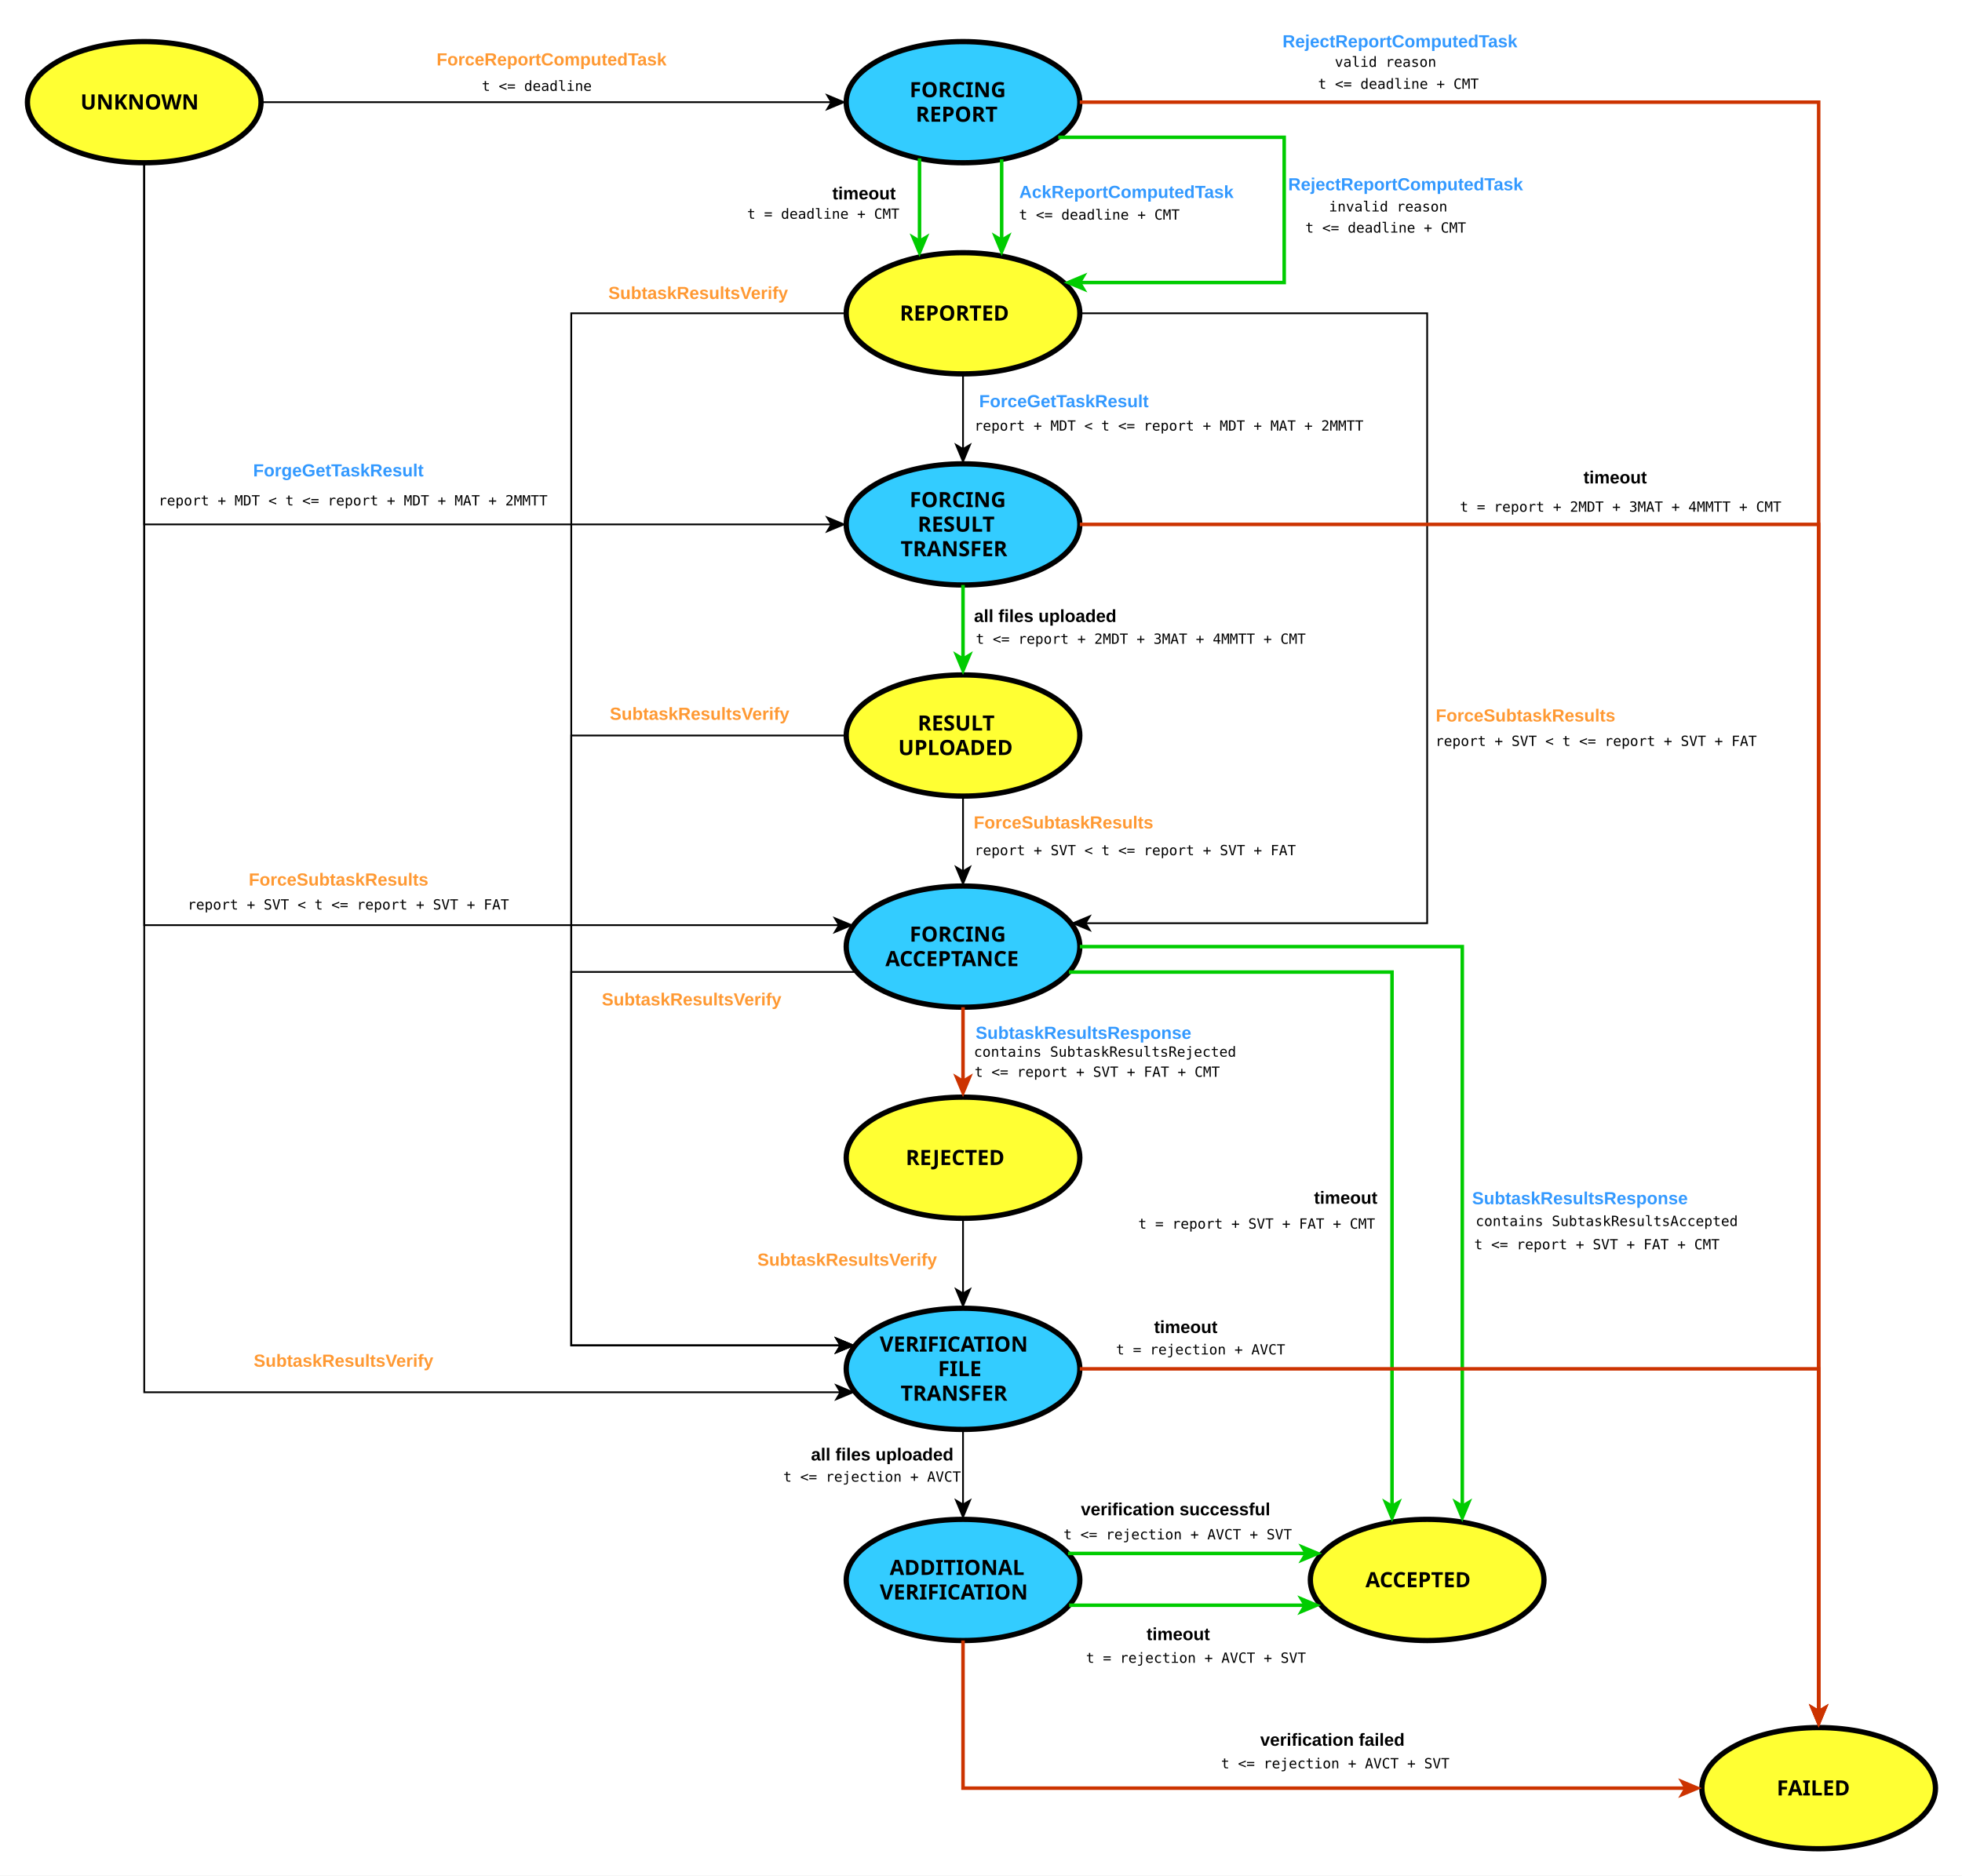
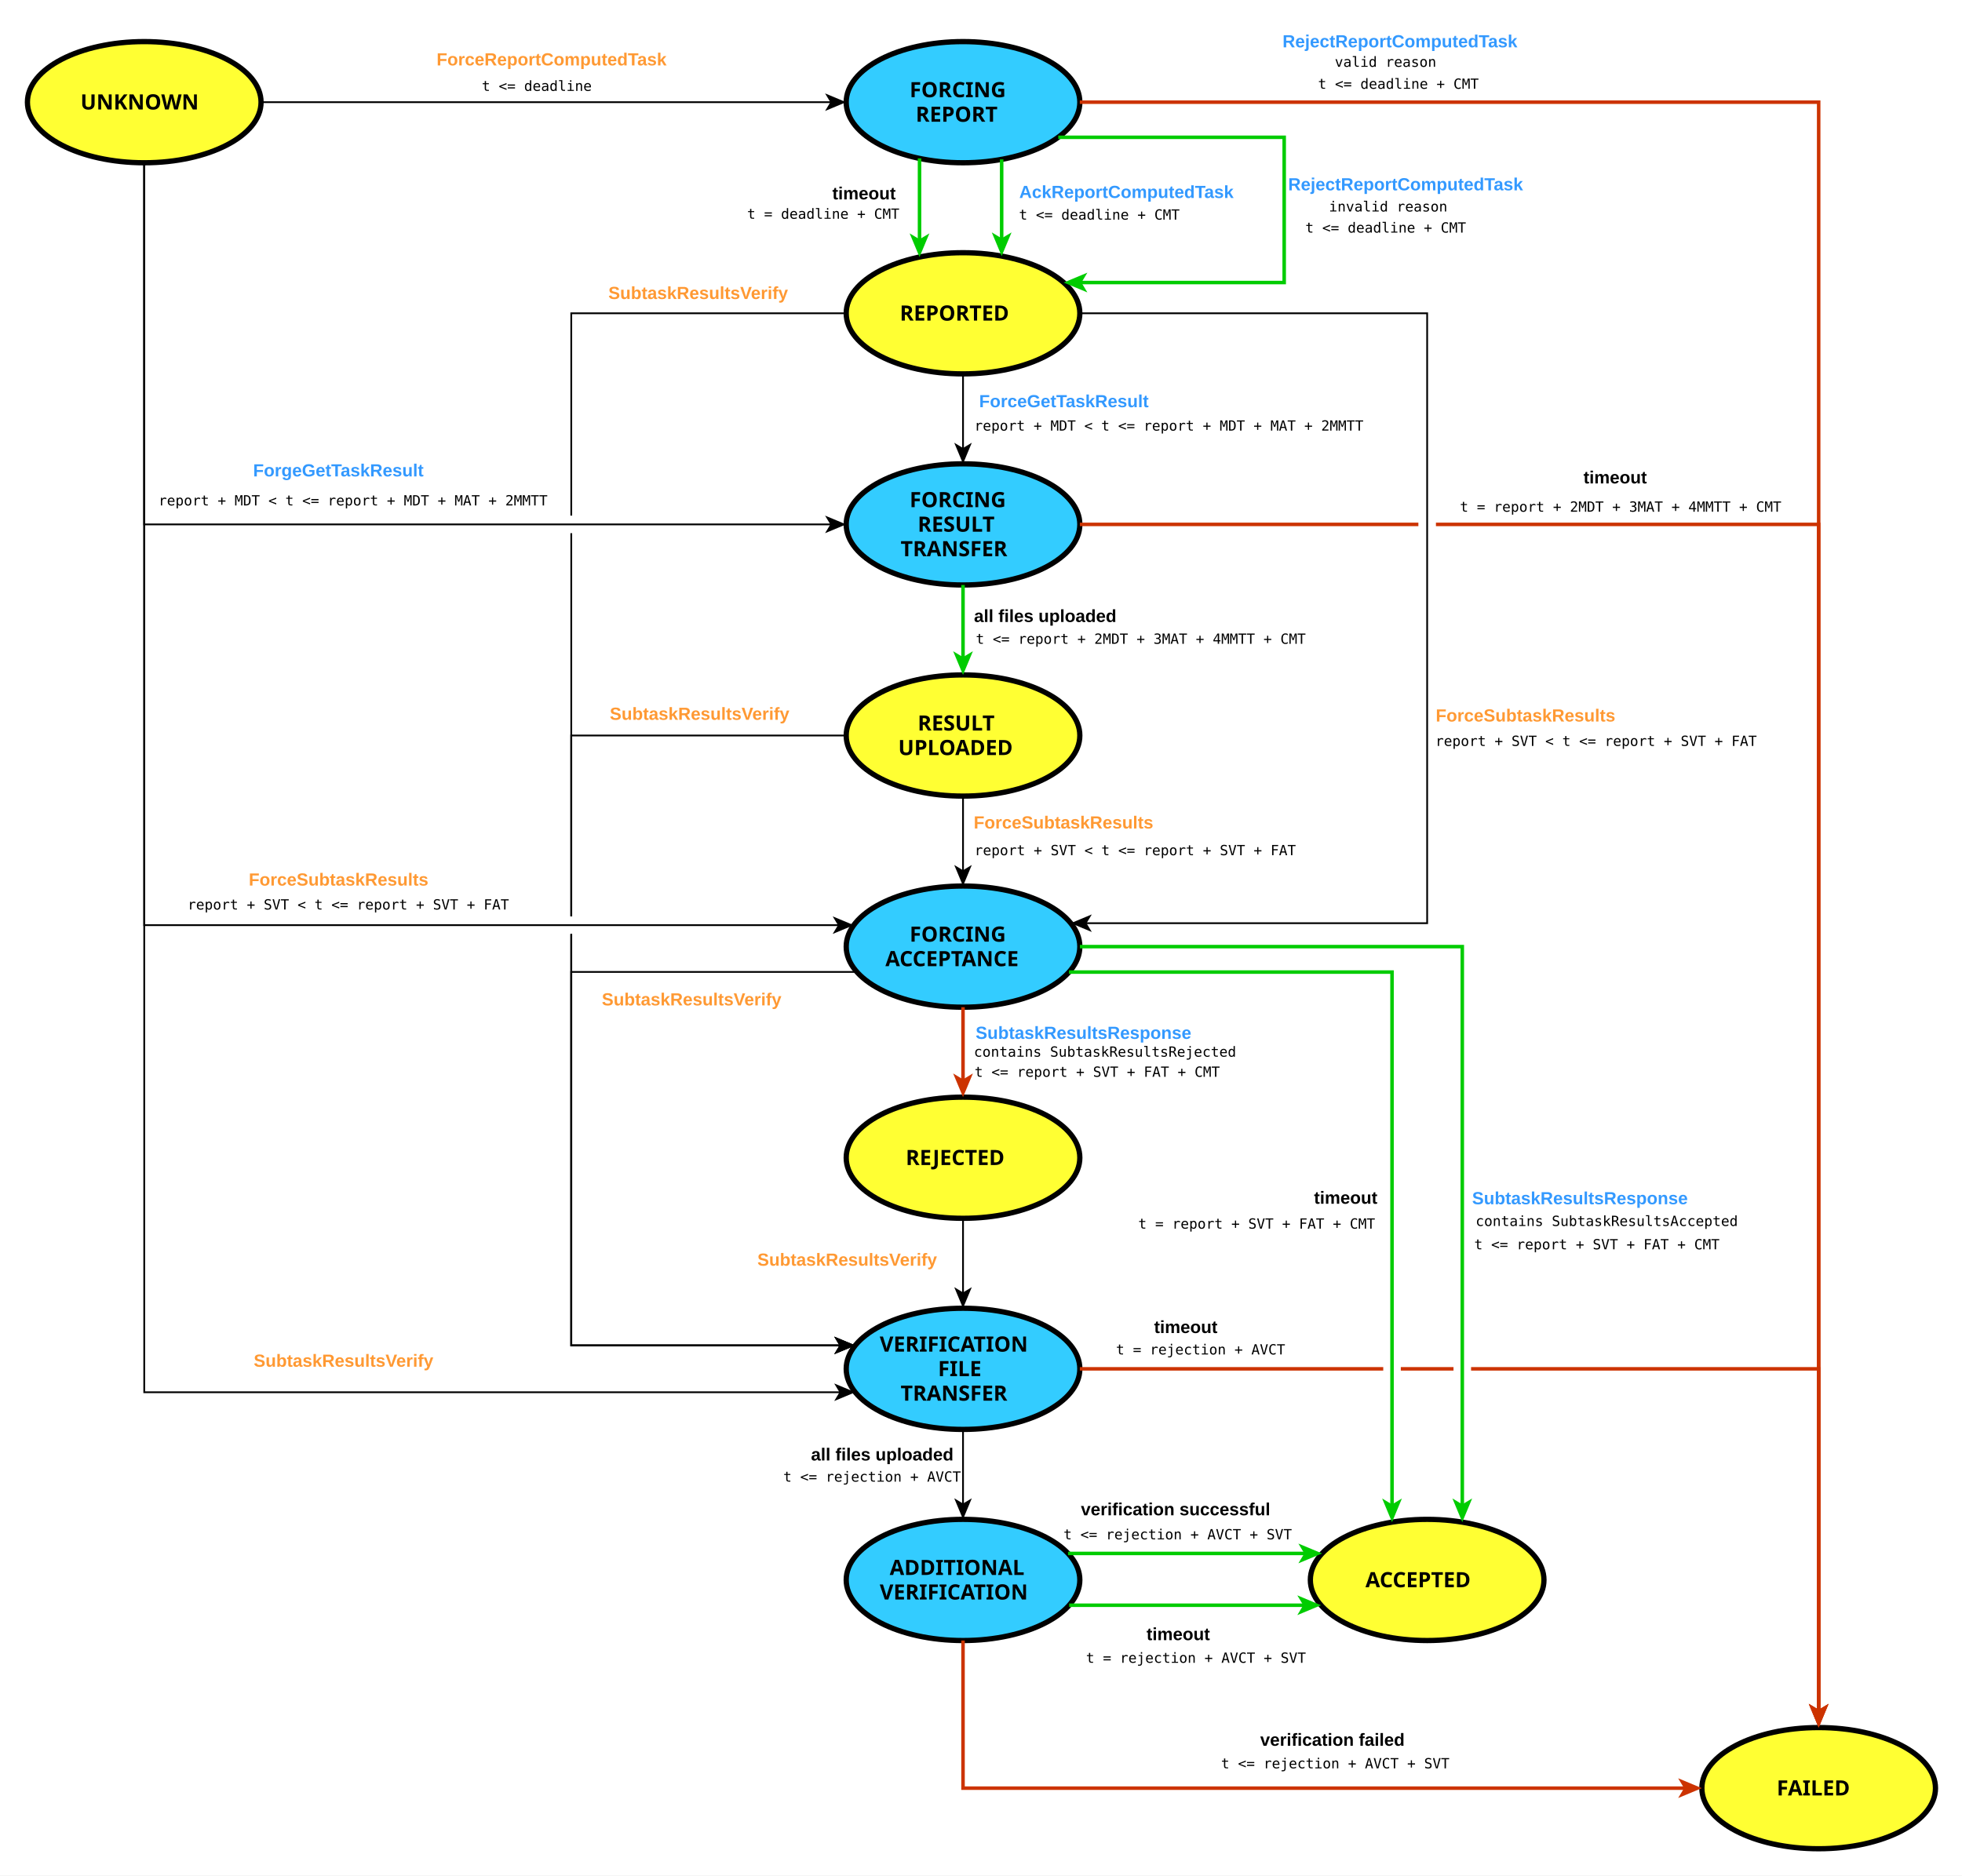
<svg xmlns="http://www.w3.org/2000/svg" fill-opacity="1" color-rendering="auto" color-interpolation="auto" text-rendering="auto" stroke="black" stroke-linecap="square" width="1117" stroke-miterlimit="10" shape-rendering="auto" stroke-opacity="1" fill="black" stroke-dasharray="none" font-weight="normal" stroke-width="1" height="1068" font-family="'Dialog'" font-style="normal" stroke-linejoin="miter" font-size="12px" stroke-dashoffset="0" image-rendering="auto">
  <defs id="genericDefs" />
  <g>
    <defs id="defs1">
      <clipPath clipPathUnits="userSpaceOnUse" id="clipPath1">
        <path d="M0 0 L1117 0 L1117 1068 L0 1068 L0 0 Z" />
      </clipPath>
      <clipPath clipPathUnits="userSpaceOnUse" id="clipPath2">
        <path d="M-449 390 L668 390 L668 1458 L-449 1458 L-449 390 Z" />
      </clipPath>
    </defs>
    <g fill="white" text-rendering="geometricPrecision" shape-rendering="geometricPrecision" transform="translate(449,-390)" stroke="white">
      <rect x="-449" width="1117" height="1068" y="390" clip-path="url(#clipPath2)" stroke="none" />
    </g>
    <g fill="rgb(255,255,51)" text-rendering="geometricPrecision" shape-rendering="geometricPrecision" transform="matrix(1,0,0,1,449,-390)" stroke="rgb(255,255,51)">
      <ellipse rx="66.5" ry="34.5" clip-path="url(#clipPath2)" cx="-366.883" cy="448.186" stroke="none" />
    </g>
    <g text-rendering="geometricPrecision" stroke-miterlimit="1.45" stroke-width="3" shape-rendering="geometricPrecision" transform="matrix(1,0,0,1,449,-390)" stroke-linecap="butt">
      <ellipse rx="66.5" fill="none" ry="34.5" clip-path="url(#clipPath2)" cx="-366.883" cy="448.186" />
      <text x="-403.188" y="452.341" clip-path="url(#clipPath2)" font-family="sans-serif" stroke="none" font-weight="bold" stroke-width="1" xml:space="preserve">UNKNOWN</text>
    </g>
    <g fill="rgb(51,204,255)" text-rendering="geometricPrecision" shape-rendering="geometricPrecision" transform="matrix(1,0,0,1,449,-390)" stroke="rgb(51,204,255)">
      <ellipse rx="66.5" ry="34.5" clip-path="url(#clipPath2)" cx="99.264" cy="448.186" stroke="none" />
    </g>
    <g text-rendering="geometricPrecision" stroke-miterlimit="1.45" stroke-width="3" shape-rendering="geometricPrecision" transform="matrix(1,0,0,1,449,-390)" stroke-linecap="butt">
      <ellipse rx="66.5" fill="none" ry="34.5" clip-path="url(#clipPath2)" cx="99.264" cy="448.186" />
      <text x="68.863" y="445.356" clip-path="url(#clipPath2)" font-family="sans-serif" stroke="none" font-weight="bold" stroke-width="1" xml:space="preserve">FORCING</text>
      <text x="72.335" y="459.325" clip-path="url(#clipPath2)" font-family="sans-serif" stroke="none" font-weight="bold" stroke-width="1" xml:space="preserve">REPORT</text>
    </g>
    <g fill="rgb(255,255,51)" text-rendering="geometricPrecision" shape-rendering="geometricPrecision" transform="matrix(1,0,0,1,449,-390)" stroke="rgb(255,255,51)">
      <ellipse rx="66.5" ry="34.5" clip-path="url(#clipPath2)" cx="99.264" cy="568.404" stroke="none" />
    </g>
    <g text-rendering="geometricPrecision" stroke-miterlimit="1.45" stroke-width="3" shape-rendering="geometricPrecision" transform="matrix(1,0,0,1,449,-390)" stroke-linecap="butt">
      <ellipse rx="66.5" fill="none" ry="34.5" clip-path="url(#clipPath2)" cx="99.264" cy="568.404" />
      <text x="63.256" y="572.558" clip-path="url(#clipPath2)" font-family="sans-serif" stroke="none" font-weight="bold" stroke-width="1" xml:space="preserve">REPORTED</text>
    </g>
    <g fill="rgb(51,204,255)" text-rendering="geometricPrecision" shape-rendering="geometricPrecision" transform="matrix(1,0,0,1,449,-390)" stroke="rgb(51,204,255)">
      <ellipse rx="66.5" ry="34.5" clip-path="url(#clipPath2)" cx="99.264" cy="688.621" stroke="none" />
    </g>
    <g text-rendering="geometricPrecision" stroke-miterlimit="1.45" stroke-width="3" shape-rendering="geometricPrecision" transform="matrix(1,0,0,1,449,-390)" stroke-linecap="butt">
      <ellipse rx="66.5" fill="none" ry="34.5" clip-path="url(#clipPath2)" cx="99.264" cy="688.621" />
      <text x="68.863" y="678.807" clip-path="url(#clipPath2)" font-family="sans-serif" stroke="none" font-weight="bold" stroke-width="1" xml:space="preserve">FORCING</text>
      <text x="73.436" y="692.775" clip-path="url(#clipPath2)" font-family="sans-serif" stroke="none" font-weight="bold" stroke-width="1" xml:space="preserve">RESULT</text>
      <text x="63.748" y="706.744" clip-path="url(#clipPath2)" font-family="sans-serif" stroke="none" font-weight="bold" stroke-width="1" xml:space="preserve">TRANSFER</text>
    </g>
    <g fill="rgb(255,255,51)" text-rendering="geometricPrecision" shape-rendering="geometricPrecision" transform="matrix(1,0,0,1,449,-390)" stroke="rgb(255,255,51)">
      <ellipse rx="66.5" ry="34.5" clip-path="url(#clipPath2)" cx="99.264" cy="808.839" stroke="none" />
    </g>
    <g text-rendering="geometricPrecision" stroke-miterlimit="1.45" stroke-width="3" shape-rendering="geometricPrecision" transform="matrix(1,0,0,1,449,-390)" stroke-linecap="butt">
      <ellipse rx="66.5" fill="none" ry="34.5" clip-path="url(#clipPath2)" cx="99.264" cy="808.839" />
      <text x="73.436" y="806.009" clip-path="url(#clipPath2)" font-family="sans-serif" stroke="none" font-weight="bold" stroke-width="1" xml:space="preserve">RESULT</text>
      <text x="62.368" y="819.977" clip-path="url(#clipPath2)" font-family="sans-serif" stroke="none" font-weight="bold" stroke-width="1" xml:space="preserve">UPLOADED</text>
    </g>
    <g fill="rgb(51,204,255)" text-rendering="geometricPrecision" shape-rendering="geometricPrecision" transform="matrix(1,0,0,1,449,-390)" stroke="rgb(51,204,255)">
      <ellipse rx="66.5" ry="34.5" clip-path="url(#clipPath2)" cx="99.264" cy="929.056" stroke="none" />
    </g>
    <g text-rendering="geometricPrecision" stroke-miterlimit="1.45" stroke-width="3" shape-rendering="geometricPrecision" transform="matrix(1,0,0,1,449,-390)" stroke-linecap="butt">
      <ellipse rx="66.5" fill="none" ry="34.5" clip-path="url(#clipPath2)" cx="99.264" cy="929.056" />
      <text x="68.863" y="926.226" clip-path="url(#clipPath2)" font-family="sans-serif" stroke="none" font-weight="bold" stroke-width="1" xml:space="preserve">FORCING</text>
      <text x="55.059" y="940.195" clip-path="url(#clipPath2)" font-family="sans-serif" stroke="none" font-weight="bold" stroke-width="1" xml:space="preserve">ACCEPTANCE</text>
    </g>
    <g fill="rgb(255,255,51)" text-rendering="geometricPrecision" shape-rendering="geometricPrecision" transform="matrix(1,0,0,1,449,-390)" stroke="rgb(255,255,51)">
      <ellipse rx="66.5" ry="34.5" clip-path="url(#clipPath2)" cx="363.505" cy="1289.709" stroke="none" />
    </g>
    <g text-rendering="geometricPrecision" stroke-miterlimit="1.45" stroke-width="3" shape-rendering="geometricPrecision" transform="matrix(1,0,0,1,449,-390)" stroke-linecap="butt">
      <ellipse rx="66.5" fill="none" ry="34.5" clip-path="url(#clipPath2)" cx="363.505" cy="1289.709" />
      <text x="328.386" y="1293.863" clip-path="url(#clipPath2)" font-family="sans-serif" stroke="none" font-weight="bold" stroke-width="1" xml:space="preserve">ACCEPTED</text>
    </g>
    <g fill="rgb(255,255,51)" text-rendering="geometricPrecision" shape-rendering="geometricPrecision" transform="matrix(1,0,0,1,449,-390)" stroke="rgb(255,255,51)">
      <ellipse rx="66.5" ry="34.5" clip-path="url(#clipPath2)" cx="99.264" cy="1049.274" stroke="none" />
    </g>
    <g text-rendering="geometricPrecision" stroke-miterlimit="1.45" stroke-width="3" shape-rendering="geometricPrecision" transform="matrix(1,0,0,1,449,-390)" stroke-linecap="butt">
      <ellipse rx="66.5" fill="none" ry="34.5" clip-path="url(#clipPath2)" cx="99.264" cy="1049.274" />
      <text x="66.639" y="1053.428" clip-path="url(#clipPath2)" font-family="sans-serif" stroke="none" font-weight="bold" stroke-width="1" xml:space="preserve">REJECTED</text>
    </g>
    <g fill="rgb(51,204,255)" text-rendering="geometricPrecision" shape-rendering="geometricPrecision" transform="matrix(1,0,0,1,449,-390)" stroke="rgb(51,204,255)">
      <ellipse rx="66.5" ry="34.5" clip-path="url(#clipPath2)" cx="99.264" cy="1169.491" stroke="none" />
    </g>
    <g text-rendering="geometricPrecision" stroke-miterlimit="1.45" stroke-width="3" shape-rendering="geometricPrecision" transform="matrix(1,0,0,1,449,-390)" stroke-linecap="butt">
      <ellipse rx="66.5" fill="none" ry="34.5" clip-path="url(#clipPath2)" cx="99.264" cy="1169.491" />
      <text x="51.845" y="1159.677" clip-path="url(#clipPath2)" font-family="sans-serif" stroke="none" font-weight="bold" stroke-width="1" xml:space="preserve">VERIFICATION</text>
      <text x="85.012" y="1173.645" clip-path="url(#clipPath2)" font-family="sans-serif" stroke="none" font-weight="bold" stroke-width="1" xml:space="preserve">FILE</text>
      <text x="63.748" y="1187.614" clip-path="url(#clipPath2)" font-family="sans-serif" stroke="none" font-weight="bold" stroke-width="1" xml:space="preserve">TRANSFER</text>
    </g>
    <g fill="rgb(255,255,51)" text-rendering="geometricPrecision" shape-rendering="geometricPrecision" transform="matrix(1,0,0,1,449,-390)" stroke="rgb(255,255,51)">
      <ellipse rx="66.5" ry="34.5" clip-path="url(#clipPath2)" cx="586.402" cy="1408.274" stroke="none" />
    </g>
    <g text-rendering="geometricPrecision" stroke-miterlimit="1.45" stroke-width="3" shape-rendering="geometricPrecision" transform="matrix(1,0,0,1,449,-390)" stroke-linecap="butt">
      <ellipse rx="66.5" fill="none" ry="34.5" clip-path="url(#clipPath2)" cx="586.402" cy="1408.274" />
      <text x="562.525" y="1412.429" clip-path="url(#clipPath2)" font-family="sans-serif" stroke="none" font-weight="bold" stroke-width="1" xml:space="preserve">FAILED</text>
    </g>
    <g fill="rgb(51,204,255)" text-rendering="geometricPrecision" shape-rendering="geometricPrecision" transform="matrix(1,0,0,1,449,-390)" stroke="rgb(51,204,255)">
      <ellipse rx="66.5" ry="34.5" clip-path="url(#clipPath2)" cx="99.264" cy="1289.709" stroke="none" />
    </g>
    <g text-rendering="geometricPrecision" stroke-miterlimit="1.45" stroke-width="3" shape-rendering="geometricPrecision" transform="matrix(1,0,0,1,449,-390)" stroke-linecap="butt">
      <ellipse rx="66.5" fill="none" ry="34.5" clip-path="url(#clipPath2)" cx="99.264" cy="1289.709" />
      <text x="57.514" y="1286.879" clip-path="url(#clipPath2)" font-family="sans-serif" stroke="none" font-weight="bold" stroke-width="1" xml:space="preserve">ADDITIONAL</text>
      <text x="51.845" y="1300.847" clip-path="url(#clipPath2)" font-family="sans-serif" stroke="none" font-weight="bold" stroke-width="1" xml:space="preserve">VERIFICATION</text>
      <path fill="none" d="M-300.399 448.186 L24.733 448.186" stroke-width="1" clip-path="url(#clipPath2)" />
      <path d="M32.733 448.186 L20.733 443.186 L23.733 448.186 L20.733 453.186 Z" stroke-width="1" clip-path="url(#clipPath2)" stroke="none" />
    </g>
    <g stroke-linecap="butt" font-size="10px" transform="matrix(1,0,0,1,449,-390)" fill="rgb(255,153,51)" text-rendering="geometricPrecision" font-family="'Arial'" shape-rendering="geometricPrecision" stroke="rgb(255,153,51)" font-weight="bold" stroke-miterlimit="1.45">
      <text x="-200.452" xml:space="preserve" y="427.253" clip-path="url(#clipPath2)" stroke="none">ForceReportComputedTask</text>
    </g>
    <g font-size="8px" stroke-linecap="butt" transform="matrix(1,0,0,1,449,-390)" text-rendering="geometricPrecision" font-family="monospace" shape-rendering="geometricPrecision" stroke-miterlimit="1.45">
      <text x="-174.716" xml:space="preserve" y="441.756" clip-path="url(#clipPath2)" stroke="none">t &lt;= deadline</text>
    </g>
    <g stroke-linecap="butt" transform="matrix(1,0,0,1,449,-390)" fill="rgb(0,204,0)" text-rendering="geometricPrecision" shape-rendering="geometricPrecision" stroke="rgb(0,204,0)" stroke-width="2" stroke-miterlimit="1.45">
      <path fill="none" d="M121.264 480.772 L121.264 526.834" clip-path="url(#clipPath2)" />
      <path d="M121.264 535.834 L126.889 522.334 L121.264 525.709 L115.639 522.334 Z" clip-path="url(#clipPath2)" stroke="none" />
    </g>
    <g stroke-linecap="butt" font-size="10px" transform="matrix(1,0,0,1,449,-390)" fill="rgb(51,153,255)" text-rendering="geometricPrecision" font-family="'Arial'" shape-rendering="geometricPrecision" stroke="rgb(51,153,255)" font-weight="bold" stroke-miterlimit="1.45">
      <text x="131.266" xml:space="preserve" y="502.739" clip-path="url(#clipPath2)" stroke="none">AckReportComputedTask</text>
    </g>
    <g font-size="8px" stroke-linecap="butt" transform="matrix(1,0,0,1,449,-390)" text-rendering="geometricPrecision" font-family="monospace" shape-rendering="geometricPrecision" stroke-miterlimit="1.45">
      <text x="131.109" xml:space="preserve" y="515.064" clip-path="url(#clipPath2)" stroke="none">t &lt;= deadline + CMT</text>
    </g>
    <g stroke-linecap="butt" transform="matrix(1,0,0,1,449,-390)" fill="rgb(0,204,0)" text-rendering="geometricPrecision" shape-rendering="geometricPrecision" stroke="rgb(0,204,0)" stroke-width="2" stroke-miterlimit="1.45">
      <path fill="none" d="M74.5 480.175 L74.5 527.395" clip-path="url(#clipPath2)" />
      <path d="M74.5 536.395 L80.125 522.895 L74.5 526.27 L68.875 522.895 Z" clip-path="url(#clipPath2)" stroke="none" />
    </g>
    <g font-size="10px" stroke-linecap="butt" transform="matrix(1,0,0,1,449,-390)" text-rendering="geometricPrecision" font-family="'Arial'" shape-rendering="geometricPrecision" font-weight="bold" stroke-miterlimit="1.45">
      <text x="24.846" xml:space="preserve" y="503.539" clip-path="url(#clipPath2)" stroke="none">timeout</text>
      <text x="-23.648" font-size="8px" y="514.584" clip-path="url(#clipPath2)" font-family="monospace" stroke="none" font-weight="normal" xml:space="preserve">t = deadline + CMT</text>
    </g>
    <g stroke-linecap="butt" transform="matrix(1,0,0,1,449,-390)" fill="rgb(0,204,0)" text-rendering="geometricPrecision" shape-rendering="geometricPrecision" stroke="rgb(0,204,0)" stroke-width="2" stroke-miterlimit="1.45">
      <path fill="none" d="M153.487 468.186 L282.109 468.186 L282.109 550.892 L165.561 550.892" clip-path="url(#clipPath2)" />
      <path d="M156.561 550.892 L170.061 556.517 L166.686 550.892 L170.061 545.267 Z" clip-path="url(#clipPath2)" stroke="none" />
    </g>
    <g stroke-linecap="butt" font-size="10px" transform="matrix(1,0,0,1,449,-390)" fill="rgb(51,153,255)" text-rendering="geometricPrecision" font-family="'Arial'" shape-rendering="geometricPrecision" stroke="rgb(51,153,255)" font-weight="bold" stroke-miterlimit="1.45">
      <text x="284.355" xml:space="preserve" y="498.381" clip-path="url(#clipPath2)" stroke="none">RejectReportComputedTask</text>
    </g>
    <g font-size="8px" stroke-linecap="butt" transform="matrix(1,0,0,1,449,-390)" text-rendering="geometricPrecision" font-family="monospace" shape-rendering="geometricPrecision" stroke-miterlimit="1.45">
      <text x="307.589" xml:space="preserve" y="510.439" clip-path="url(#clipPath2)" stroke="none">invalid reason</text>
      <text x="294.146" xml:space="preserve" y="522.46" clip-path="url(#clipPath2)" stroke="none">t &lt;= deadline + CMT</text>
      <path fill="none" d="M-366.883 482.683 L-366.883 688.621 L24.729 688.621" clip-path="url(#clipPath2)" />
      <path d="M32.729 688.621 L20.729 683.621 L23.729 688.621 L20.729 693.621 Z" stroke="none" clip-path="url(#clipPath2)" />
    </g>
    <g stroke-linecap="butt" font-size="10px" transform="matrix(1,0,0,1,449,-390)" fill="rgb(51,153,255)" text-rendering="geometricPrecision" font-family="'Arial'" shape-rendering="geometricPrecision" stroke="rgb(51,153,255)" font-weight="bold" stroke-miterlimit="1.45">
      <text x="-304.894" xml:space="preserve" y="661.288" clip-path="url(#clipPath2)" stroke="none">ForgeGetTaskResult</text>
    </g>
    <g font-size="8px" stroke-linecap="butt" transform="matrix(1,0,0,1,449,-390)" text-rendering="geometricPrecision" font-family="monospace" shape-rendering="geometricPrecision" stroke-miterlimit="1.45">
      <text x="-358.807" xml:space="preserve" y="677.815" clip-path="url(#clipPath2)" stroke="none">report + MDT &lt; t &lt;= report + MDT + MAT + 2MMTT</text>
      <path fill="none" d="M99.264 602.904 L99.264 646.121" clip-path="url(#clipPath2)" />
      <path d="M99.264 654.121 L104.264 642.121 L99.264 645.121 L94.264 642.121 Z" stroke="none" clip-path="url(#clipPath2)" />
    </g>
    <g stroke-linecap="butt" font-size="10px" transform="matrix(1,0,0,1,449,-390)" fill="rgb(51,153,255)" text-rendering="geometricPrecision" font-family="'Arial'" shape-rendering="geometricPrecision" stroke="rgb(51,153,255)" font-weight="bold" stroke-miterlimit="1.45">
      <text x="108.437" xml:space="preserve" y="621.898" clip-path="url(#clipPath2)" stroke="none">ForceGetTaskResult</text>
    </g>
    <g font-size="8px" stroke-linecap="butt" transform="matrix(1,0,0,1,449,-390)" text-rendering="geometricPrecision" font-family="monospace" shape-rendering="geometricPrecision" stroke-miterlimit="1.45">
      <text x="105.687" xml:space="preserve" y="635.21" clip-path="url(#clipPath2)" stroke="none">report + MDT &lt; t &lt;= report + MDT + MAT + 2MMTT</text>
    </g>
    <g stroke-linecap="butt" transform="matrix(1,0,0,1,449,-390)" fill="rgb(0,204,0)" text-rendering="geometricPrecision" shape-rendering="geometricPrecision" stroke="rgb(0,204,0)" stroke-width="2" stroke-miterlimit="1.45">
      <path fill="none" d="M99.264 723.121 L99.264 765.339" clip-path="url(#clipPath2)" />
      <path d="M99.264 774.339 L104.889 760.839 L99.264 764.214 L93.639 760.839 Z" clip-path="url(#clipPath2)" stroke="none" />
    </g>
    <g font-size="10px" stroke-linecap="butt" transform="matrix(1,0,0,1,449,-390)" text-rendering="geometricPrecision" font-family="'Arial'" shape-rendering="geometricPrecision" font-weight="bold" stroke-miterlimit="1.45">
      <text x="105.501" xml:space="preserve" y="744.197" clip-path="url(#clipPath2)" stroke="none">all files uploaded</text>
      <text x="106.545" font-size="8px" y="756.619" clip-path="url(#clipPath2)" font-family="monospace" stroke="none" font-weight="normal" xml:space="preserve">t &lt;= report + 2MDT + 3MAT + 4MMTT + CMT</text>
      <path fill="none" d="M-366.883 482.685 L-366.883 916.833 L29.065 916.833" clip-path="url(#clipPath2)" />
      <path d="M37.065 916.833 L25.065 911.833 L28.065 916.833 L25.065 921.833 Z" stroke="none" clip-path="url(#clipPath2)" />
      <text fill="rgb(255,153,51)" x="-307.379" xml:space="preserve" y="894.3" clip-path="url(#clipPath2)" stroke="none">ForceSubtaskResults</text>
      <text x="-342.228" font-size="8px" y="907.922" clip-path="url(#clipPath2)" font-family="monospace" stroke="none" font-weight="normal" xml:space="preserve">report + SVT &lt; t &lt;= report + SVT + FAT</text>
      <path fill="none" d="M165.77 568.404 L363.505 568.404 L363.505 915.722 L168.583 915.722" clip-path="url(#clipPath2)" />
      <path d="M160.583 915.722 L172.583 920.722 L169.583 915.722 L172.583 910.722 Z" stroke="none" clip-path="url(#clipPath2)" />
      <text fill="rgb(255,153,51)" x="368.377" xml:space="preserve" y="800.87" clip-path="url(#clipPath2)" stroke="none">ForceSubtaskResults</text>
      <text x="368.158" font-size="8px" y="814.773" clip-path="url(#clipPath2)" font-family="monospace" stroke="none" font-weight="normal" xml:space="preserve">report + SVT &lt; t &lt;= report + SVT + FAT</text>
      <path fill="none" d="M99.264 843.353 L99.264 886.556" clip-path="url(#clipPath2)" />
      <path d="M99.264 894.556 L104.264 882.556 L99.264 885.556 L94.264 882.556 Z" stroke="none" clip-path="url(#clipPath2)" />
      <text fill="rgb(255,153,51)" x="105.337" xml:space="preserve" y="861.791" clip-path="url(#clipPath2)" stroke="none">ForceSubtaskResults</text>
      <text x="105.753" font-size="8px" y="876.999" clip-path="url(#clipPath2)" font-family="monospace" stroke="none" font-weight="normal" xml:space="preserve">report + SVT &lt; t &lt;= report + SVT + FAT</text>
    </g>
    <g stroke-linecap="butt" transform="matrix(1,0,0,1,449,-390)" fill="rgb(0,204,0)" text-rendering="geometricPrecision" shape-rendering="geometricPrecision" stroke="rgb(0,204,0)" stroke-width="2" stroke-miterlimit="1.45">
      <path fill="none" d="M165.802 929.056 L383.505 929.056 L383.505 1247.793" clip-path="url(#clipPath2)" />
      <path d="M383.505 1256.793 L389.13 1243.293 L383.505 1246.668 L377.88 1243.293 Z" clip-path="url(#clipPath2)" stroke="none" />
    </g>
    <g stroke-linecap="butt" font-size="10px" transform="matrix(1,0,0,1,449,-390)" fill="rgb(51,153,255)" text-rendering="geometricPrecision" font-family="'Arial'" shape-rendering="geometricPrecision" stroke="rgb(51,153,255)" font-weight="bold" stroke-miterlimit="1.45">
      <text x="389.09" xml:space="preserve" y="1075.769" clip-path="url(#clipPath2)" stroke="none">SubtaskResultsResponse</text>
    </g>
    <g font-size="8px" stroke-linecap="butt" transform="matrix(1,0,0,1,449,-390)" text-rendering="geometricPrecision" font-family="monospace" shape-rendering="geometricPrecision" stroke-miterlimit="1.45">
      <text x="390.31" xml:space="preserve" y="1101.438" clip-path="url(#clipPath2)" stroke="none">t &lt;= report + SVT + FAT + CMT</text>
      <text x="391.105" xml:space="preserve" y="1088.132" clip-path="url(#clipPath2)" stroke="none">contains SubtaskResultsAccepted</text>
    </g>
    <g stroke-linecap="butt" transform="matrix(1,0,0,1,449,-390)" fill="rgb(0,204,0)" text-rendering="geometricPrecision" shape-rendering="geometricPrecision" stroke="rgb(0,204,0)" stroke-width="2" stroke-miterlimit="1.45">
      <path fill="none" d="M159.579 943.555 L343.505 943.555 L343.505 1247.821" clip-path="url(#clipPath2)" />
      <path d="M343.505 1256.821 L349.13 1243.321 L343.505 1246.696 L337.88 1243.321 Z" clip-path="url(#clipPath2)" stroke="none" />
    </g>
    <g font-size="10px" stroke-linecap="butt" transform="matrix(1,0,0,1,449,-390)" text-rendering="geometricPrecision" font-family="'Arial'" shape-rendering="geometricPrecision" font-weight="bold" stroke-miterlimit="1.45">
      <text x="299.075" xml:space="preserve" y="1075.473" clip-path="url(#clipPath2)" stroke="none">timeout</text>
      <text x="199.02" font-size="8px" y="1089.656" clip-path="url(#clipPath2)" font-family="monospace" stroke="none" font-weight="normal" xml:space="preserve">t = report + SVT + FAT + CMT</text>
    </g>
    <g stroke-linecap="butt" transform="matrix(1,0,0,1,449,-390)" fill="rgb(204,51,0)" text-rendering="geometricPrecision" shape-rendering="geometricPrecision" stroke="rgb(204,51,0)" stroke-width="2" stroke-miterlimit="1.45">
      <path fill="none" d="M99.264 963.539 L99.264 1005.774" clip-path="url(#clipPath2)" />
      <path d="M99.264 1014.774 L104.889 1001.274 L99.264 1004.649 L93.639 1001.274 Z" clip-path="url(#clipPath2)" stroke="none" />
    </g>
    <g stroke-linecap="butt" font-size="10px" transform="matrix(1,0,0,1,449,-390)" fill="rgb(51,153,255)" text-rendering="geometricPrecision" font-family="'Arial'" shape-rendering="geometricPrecision" stroke="rgb(51,153,255)" font-weight="bold" stroke-miterlimit="1.45">
      <text x="106.425" xml:space="preserve" y="981.584" clip-path="url(#clipPath2)" stroke="none">SubtaskResultsResponse</text>
    </g>
    <g font-size="8px" stroke-linecap="butt" transform="matrix(1,0,0,1,449,-390)" text-rendering="geometricPrecision" font-family="monospace" shape-rendering="geometricPrecision" stroke-miterlimit="1.45">
      <text x="105.827" xml:space="preserve" y="1003.184" clip-path="url(#clipPath2)" stroke="none">t &lt;= report + SVT + FAT + CMT</text>
      <text x="105.452" xml:space="preserve" y="991.744" clip-path="url(#clipPath2)" stroke="none">contains SubtaskResultsRejected</text>
      <path fill="none" d="M-366.883 482.721 L-366.883 1182.824 L29.925 1182.824" clip-path="url(#clipPath2)" />
      <path d="M37.925 1182.824 L25.925 1177.824 L28.925 1182.824 L25.925 1187.824 Z" stroke="none" clip-path="url(#clipPath2)" />
    </g>
    <g stroke-linecap="butt" font-size="10px" transform="matrix(1,0,0,1,449,-390)" fill="rgb(255,153,51)" text-rendering="geometricPrecision" font-family="'Arial'" shape-rendering="geometricPrecision" stroke="rgb(255,153,51)" font-weight="bold" stroke-miterlimit="1.45">
      <text x="-304.563" xml:space="preserve" y="1168.291" clip-path="url(#clipPath2)" stroke="none">SubtaskResultsVerify</text>
    </g>
    <g text-rendering="geometricPrecision" stroke-miterlimit="1.45" shape-rendering="geometricPrecision" transform="matrix(1,0,0,1,449,-390)" stroke-linecap="butt">
      <path fill="none" d="M99.264 1083.774 L99.264 1126.991" clip-path="url(#clipPath2)" />
      <path d="M99.264 1134.991 L104.264 1122.991 L99.264 1125.991 L94.264 1122.991 Z" clip-path="url(#clipPath2)" stroke="none" />
    </g>
    <g stroke-linecap="butt" font-size="10px" transform="matrix(1,0,0,1,449,-390)" fill="rgb(255,153,51)" text-rendering="geometricPrecision" font-family="'Arial'" shape-rendering="geometricPrecision" stroke="rgb(255,153,51)" font-weight="bold" stroke-miterlimit="1.45">
      <text x="-17.824" xml:space="preserve" y="1110.769" clip-path="url(#clipPath2)" stroke="none">SubtaskResultsVerify</text>
    </g>
    <g text-rendering="geometricPrecision" stroke-miterlimit="1.45" shape-rendering="geometricPrecision" transform="matrix(1,0,0,1,449,-390)" stroke-linecap="butt">
-       <path fill="none" d="M32.763 568.404 L-123.768 568.404 L-123.768 1156.158 L29.966 1156.158" clip-path="url(#clipPath2)" />
+       <path fill="none" d="M32.763 568.404 L-123.768 568.404 L-123.768 683.621 M-123.768 693.621 L-123.768 911.833 M-123.768 921.833 L-123.768 1156.158 L29.966 1156.158" clip-path="url(#clipPath2)" />
      <path d="M37.967 1156.158 L25.966 1151.158 L28.966 1156.158 L25.966 1161.158 Z" clip-path="url(#clipPath2)" stroke="none" />
    </g>
    <g stroke-linecap="butt" font-size="10px" transform="matrix(1,0,0,1,449,-390)" fill="rgb(255,153,51)" text-rendering="geometricPrecision" font-family="'Arial'" shape-rendering="geometricPrecision" stroke="rgb(255,153,51)" font-weight="bold" stroke-miterlimit="1.45">
      <text x="-102.653" xml:space="preserve" y="560.27" clip-path="url(#clipPath2)" stroke="none">SubtaskResultsVerify</text>
    </g>
    <g text-rendering="geometricPrecision" stroke-miterlimit="1.45" shape-rendering="geometricPrecision" transform="matrix(1,0,0,1,449,-390)" stroke-linecap="butt">
-       <path fill="none" d="M32.764 808.839 L-123.768 808.839 L-123.768 1156.158 L29.921 1156.158" clip-path="url(#clipPath2)" />
+       <path fill="none" d="M32.764 808.839 L-123.768 808.839 L-123.768 911.833 M-123.768 921.833 L-123.768 1156.158 L29.921 1156.158" clip-path="url(#clipPath2)" />
      <path d="M37.921 1156.158 L25.921 1151.158 L28.921 1156.158 L25.921 1161.158 Z" clip-path="url(#clipPath2)" stroke="none" />
    </g>
    <g stroke-linecap="butt" font-size="10px" transform="matrix(1,0,0,1,449,-390)" fill="rgb(255,153,51)" text-rendering="geometricPrecision" font-family="'Arial'" shape-rendering="geometricPrecision" stroke="rgb(255,153,51)" font-weight="bold" stroke-miterlimit="1.45">
      <text x="-101.853" xml:space="preserve" y="799.905" clip-path="url(#clipPath2)" stroke="none">SubtaskResultsVerify</text>
    </g>
    <g text-rendering="geometricPrecision" stroke-miterlimit="1.45" shape-rendering="geometricPrecision" transform="matrix(1,0,0,1,449,-390)" stroke-linecap="butt">
      <path fill="none" d="M38.83 943.472 L-123.768 943.472 L-123.768 1156.158 L29.925 1156.158" clip-path="url(#clipPath2)" />
      <path d="M37.925 1156.158 L25.925 1151.158 L28.925 1156.158 L25.925 1161.158 Z" clip-path="url(#clipPath2)" stroke="none" />
    </g>
    <g stroke-linecap="butt" font-size="10px" transform="matrix(1,0,0,1,449,-390)" fill="rgb(255,153,51)" text-rendering="geometricPrecision" font-family="'Arial'" shape-rendering="geometricPrecision" stroke="rgb(255,153,51)" font-weight="bold" stroke-miterlimit="1.45">
      <text x="-106.377" xml:space="preserve" y="962.539" clip-path="url(#clipPath2)" stroke="none">SubtaskResultsVerify</text>
    </g>
    <g stroke-linecap="butt" transform="matrix(1,0,0,1,449,-390)" fill="rgb(204,51,0)" text-rendering="geometricPrecision" shape-rendering="geometricPrecision" stroke="rgb(204,51,0)" stroke-width="2" stroke-miterlimit="1.45">
      <path fill="none" d="M165.748 448.186 L586.402 448.186 L586.402 1364.748" clip-path="url(#clipPath2)" />
      <path d="M586.402 1373.748 L592.027 1360.248 L586.402 1363.623 L580.777 1360.248 Z" clip-path="url(#clipPath2)" stroke="none" />
    </g>
    <g stroke-linecap="butt" font-size="10px" transform="matrix(1,0,0,1,449,-390)" fill="rgb(51,153,255)" text-rendering="geometricPrecision" font-family="'Arial'" shape-rendering="geometricPrecision" stroke="rgb(51,153,255)" font-weight="bold" stroke-miterlimit="1.45">
      <text x="281.154" xml:space="preserve" y="416.954" clip-path="url(#clipPath2)" stroke="none">RejectReportComputedTask</text>
    </g>
    <g font-size="8px" stroke-linecap="butt" transform="matrix(1,0,0,1,449,-390)" text-rendering="geometricPrecision" font-family="monospace" shape-rendering="geometricPrecision" stroke-miterlimit="1.45">
      <text x="301.377" xml:space="preserve" y="440.556" clip-path="url(#clipPath2)" stroke="none">t &lt;= deadline + CMT</text>
      <text x="310.907" xml:space="preserve" y="428.051" clip-path="url(#clipPath2)" stroke="none">valid reason</text>
    </g>
    <g stroke-linecap="butt" transform="matrix(1,0,0,1,449,-390)" fill="rgb(204,51,0)" text-rendering="geometricPrecision" shape-rendering="geometricPrecision" stroke="rgb(204,51,0)" stroke-width="2" stroke-miterlimit="1.45">
-       <path fill="none" d="M165.782 688.621 L586.402 688.621 L586.402 1364.767" clip-path="url(#clipPath2)" />
+       <path fill="none" d="M165.782 688.621 L358.505 688.621 M368.505 688.621 L586.402 688.621 L586.402 1364.767" clip-path="url(#clipPath2)" />
      <path d="M586.402 1373.767 L592.027 1360.267 L586.402 1363.642 L580.777 1360.267 Z" clip-path="url(#clipPath2)" stroke="none" />
    </g>
    <g font-size="10px" stroke-linecap="butt" transform="matrix(1,0,0,1,449,-390)" text-rendering="geometricPrecision" font-family="'Arial'" shape-rendering="geometricPrecision" font-weight="bold" stroke-miterlimit="1.45">
      <text x="452.481" xml:space="preserve" y="665.285" clip-path="url(#clipPath2)" stroke="none">timeout</text>
      <text x="382.15" font-size="8px" y="681.391" clip-path="url(#clipPath2)" font-family="monospace" stroke="none" font-weight="normal" xml:space="preserve">t = report + 2MDT + 3MAT + 4MMTT + CMT</text>
    </g>
    <g stroke-linecap="butt" transform="matrix(1,0,0,1,449,-390)" fill="rgb(204,51,0)" text-rendering="geometricPrecision" shape-rendering="geometricPrecision" stroke="rgb(204,51,0)" stroke-width="2" stroke-miterlimit="1.45">
-       <path fill="none" d="M165.764 1169.491 L586.402 1169.491 L586.402 1364.789" clip-path="url(#clipPath2)" />
+       <path fill="none" d="M165.764 1169.491 L338.505 1169.491 M348.505 1169.491 L378.505 1169.491 M388.505 1169.491 L586.402 1169.491 L586.402 1364.789" clip-path="url(#clipPath2)" />
      <path d="M586.402 1373.789 L592.027 1360.289 L586.402 1363.664 L580.777 1360.289 Z" clip-path="url(#clipPath2)" stroke="none" />
    </g>
    <g font-size="10px" stroke-linecap="butt" transform="matrix(1,0,0,1,449,-390)" text-rendering="geometricPrecision" font-family="'Arial'" shape-rendering="geometricPrecision" font-weight="bold" stroke-miterlimit="1.45">
      <text x="208.033" xml:space="preserve" y="1149.102" clip-path="url(#clipPath2)" stroke="none">timeout</text>
      <text x="186.349" font-size="8px" y="1161.301" clip-path="url(#clipPath2)" font-family="monospace" stroke="none" font-weight="normal" xml:space="preserve">t = rejection + AVCT</text>
      <path fill="none" d="M99.264 1203.991 L99.264 1247.209" clip-path="url(#clipPath2)" />
      <path d="M99.264 1255.209 L104.264 1243.209 L99.264 1246.209 L94.264 1243.209 Z" stroke="none" clip-path="url(#clipPath2)" />
      <text x="12.72" xml:space="preserve" y="1221.682" clip-path="url(#clipPath2)" stroke="none">all files uploaded</text>
      <text x="-3.068" font-size="8px" y="1233.726" clip-path="url(#clipPath2)" font-family="monospace" stroke="none" font-weight="normal" xml:space="preserve">t &lt;= rejection + AVCT</text>
    </g>
    <g stroke-linecap="butt" transform="matrix(1,0,0,1,449,-390)" fill="rgb(0,204,0)" text-rendering="geometricPrecision" shape-rendering="geometricPrecision" stroke="rgb(0,204,0)" stroke-width="2" stroke-miterlimit="1.45">
      <path fill="none" d="M159.052 1274.617 L294.692 1274.617" clip-path="url(#clipPath2)" />
      <path d="M303.692 1274.617 L290.192 1268.992 L293.567 1274.617 L290.192 1280.242 Z" clip-path="url(#clipPath2)" stroke="none" />
    </g>
    <g font-size="10px" stroke-linecap="butt" transform="matrix(1,0,0,1,449,-390)" text-rendering="geometricPrecision" font-family="'Arial'" shape-rendering="geometricPrecision" font-weight="bold" stroke-miterlimit="1.45">
      <text x="166.364" xml:space="preserve" y="1252.884" clip-path="url(#clipPath2)" stroke="none">verification successful</text>
      <text x="156.463" font-size="8px" y="1266.587" clip-path="url(#clipPath2)" font-family="monospace" stroke="none" font-weight="normal" xml:space="preserve">t &lt;= rejection + AVCT + SVT</text>
    </g>
    <g stroke-linecap="butt" transform="matrix(1,0,0,1,449,-390)" fill="rgb(204,51,0)" text-rendering="geometricPrecision" shape-rendering="geometricPrecision" stroke="rgb(204,51,0)" stroke-width="2" stroke-miterlimit="1.45">
      <path fill="none" d="M99.264 1324.209 L99.264 1408.274 L510.902 1408.274" clip-path="url(#clipPath2)" />
      <path d="M519.902 1408.274 L506.402 1402.649 L509.777 1408.274 L506.402 1413.899 Z" clip-path="url(#clipPath2)" stroke="none" />
    </g>
    <g font-size="10px" stroke-linecap="butt" transform="matrix(1,0,0,1,449,-390)" text-rendering="geometricPrecision" font-family="'Arial'" shape-rendering="geometricPrecision" font-weight="bold" stroke-miterlimit="1.45">
      <text x="268.455" xml:space="preserve" y="1384.141" clip-path="url(#clipPath2)" stroke="none">verification failed</text>
      <text x="246.165" font-size="8px" y="1396.995" clip-path="url(#clipPath2)" font-family="monospace" stroke="none" font-weight="normal" xml:space="preserve">t &lt;= rejection + AVCT + SVT</text>
    </g>
    <g stroke-linecap="butt" transform="matrix(1,0,0,1,449,-390)" fill="rgb(0,204,0)" text-rendering="geometricPrecision" shape-rendering="geometricPrecision" stroke="rgb(0,204,0)" stroke-width="2" stroke-miterlimit="1.45">
      <path fill="none" d="M159.697 1304.109 L294.081 1304.109" clip-path="url(#clipPath2)" />
      <path d="M303.081 1304.109 L289.581 1298.484 L292.956 1304.109 L289.581 1309.734 Z" clip-path="url(#clipPath2)" stroke="none" />
    </g>
    <g font-size="10px" stroke-linecap="butt" transform="matrix(1,0,0,1,449,-390)" text-rendering="geometricPrecision" font-family="'Arial'" shape-rendering="geometricPrecision" font-weight="bold" stroke-miterlimit="1.45">
      <text x="203.73" xml:space="preserve" y="1323.975" clip-path="url(#clipPath2)" stroke="none">timeout</text>
      <text x="169.271" font-size="8px" y="1336.878" clip-path="url(#clipPath2)" font-family="monospace" stroke="none" font-weight="normal" xml:space="preserve">t = rejection + AVCT + SVT</text>
    </g>
  </g>
</svg>
